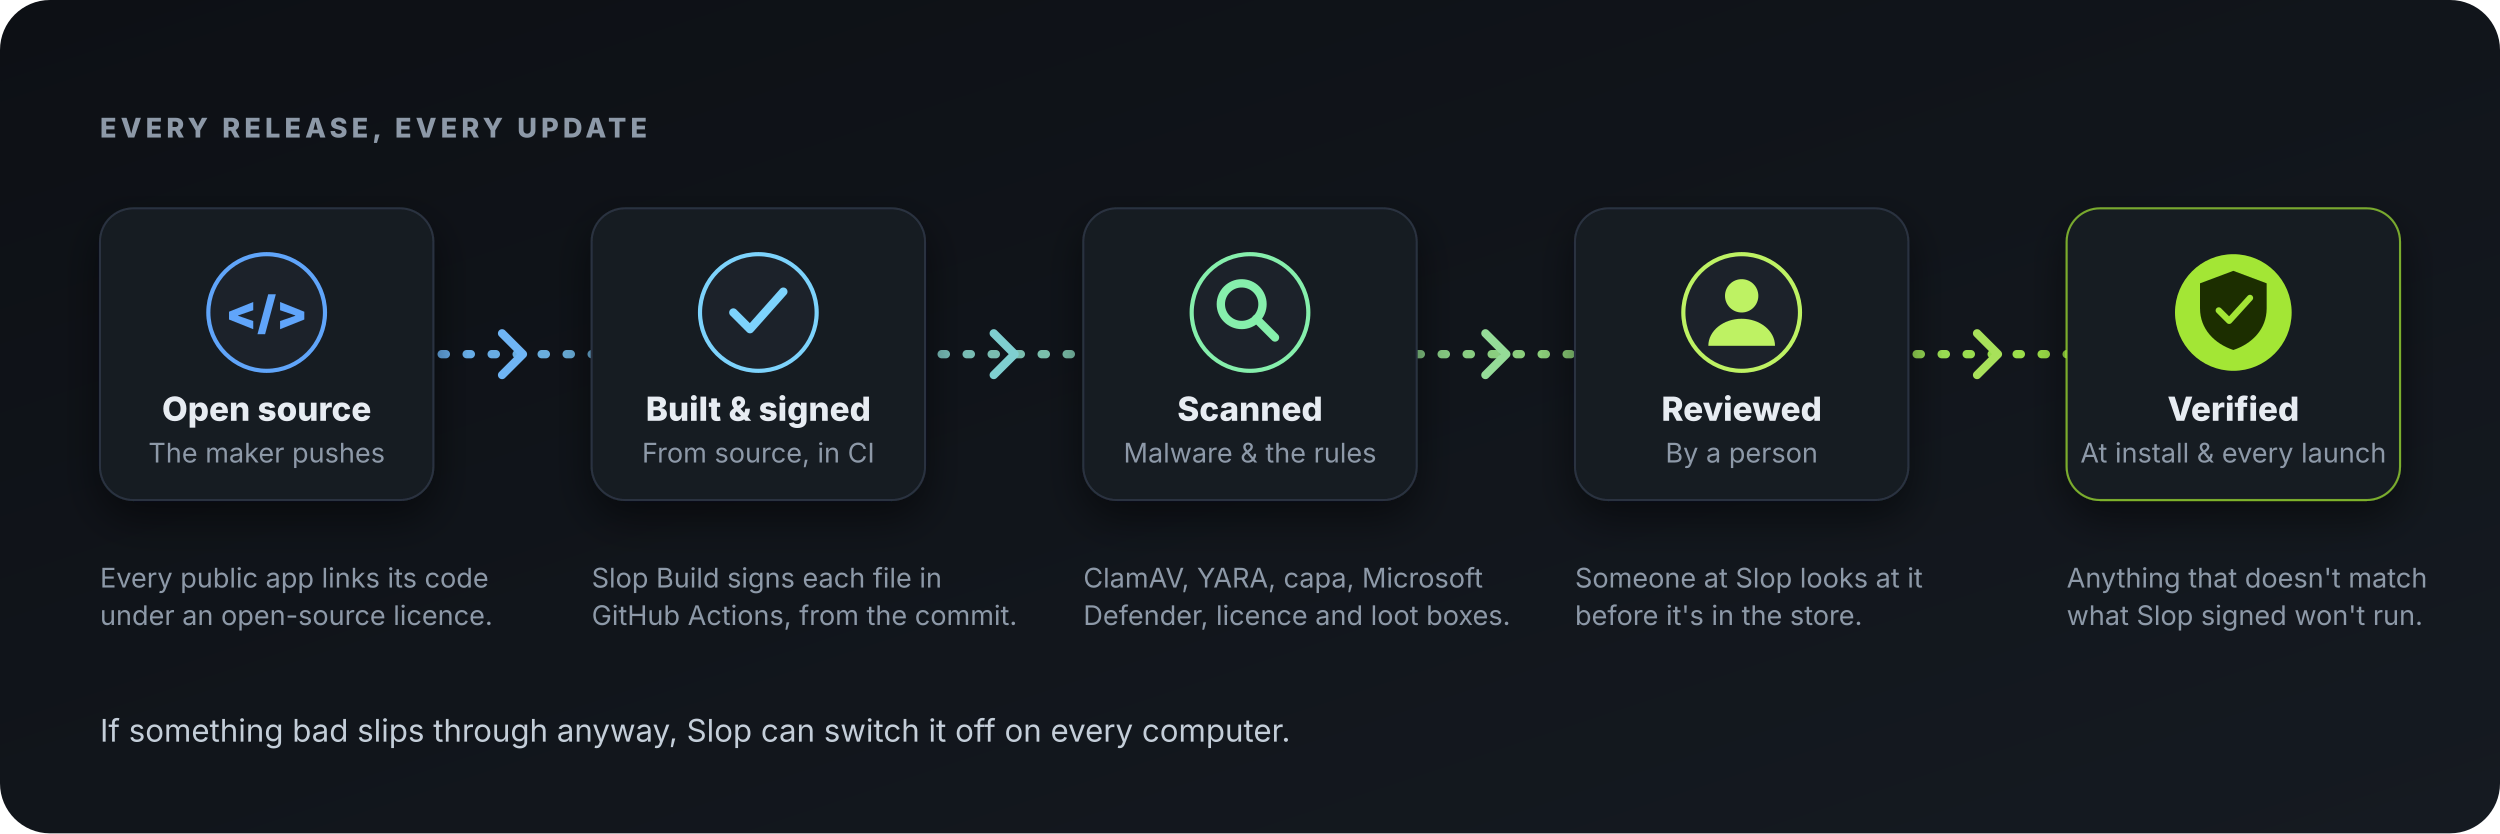
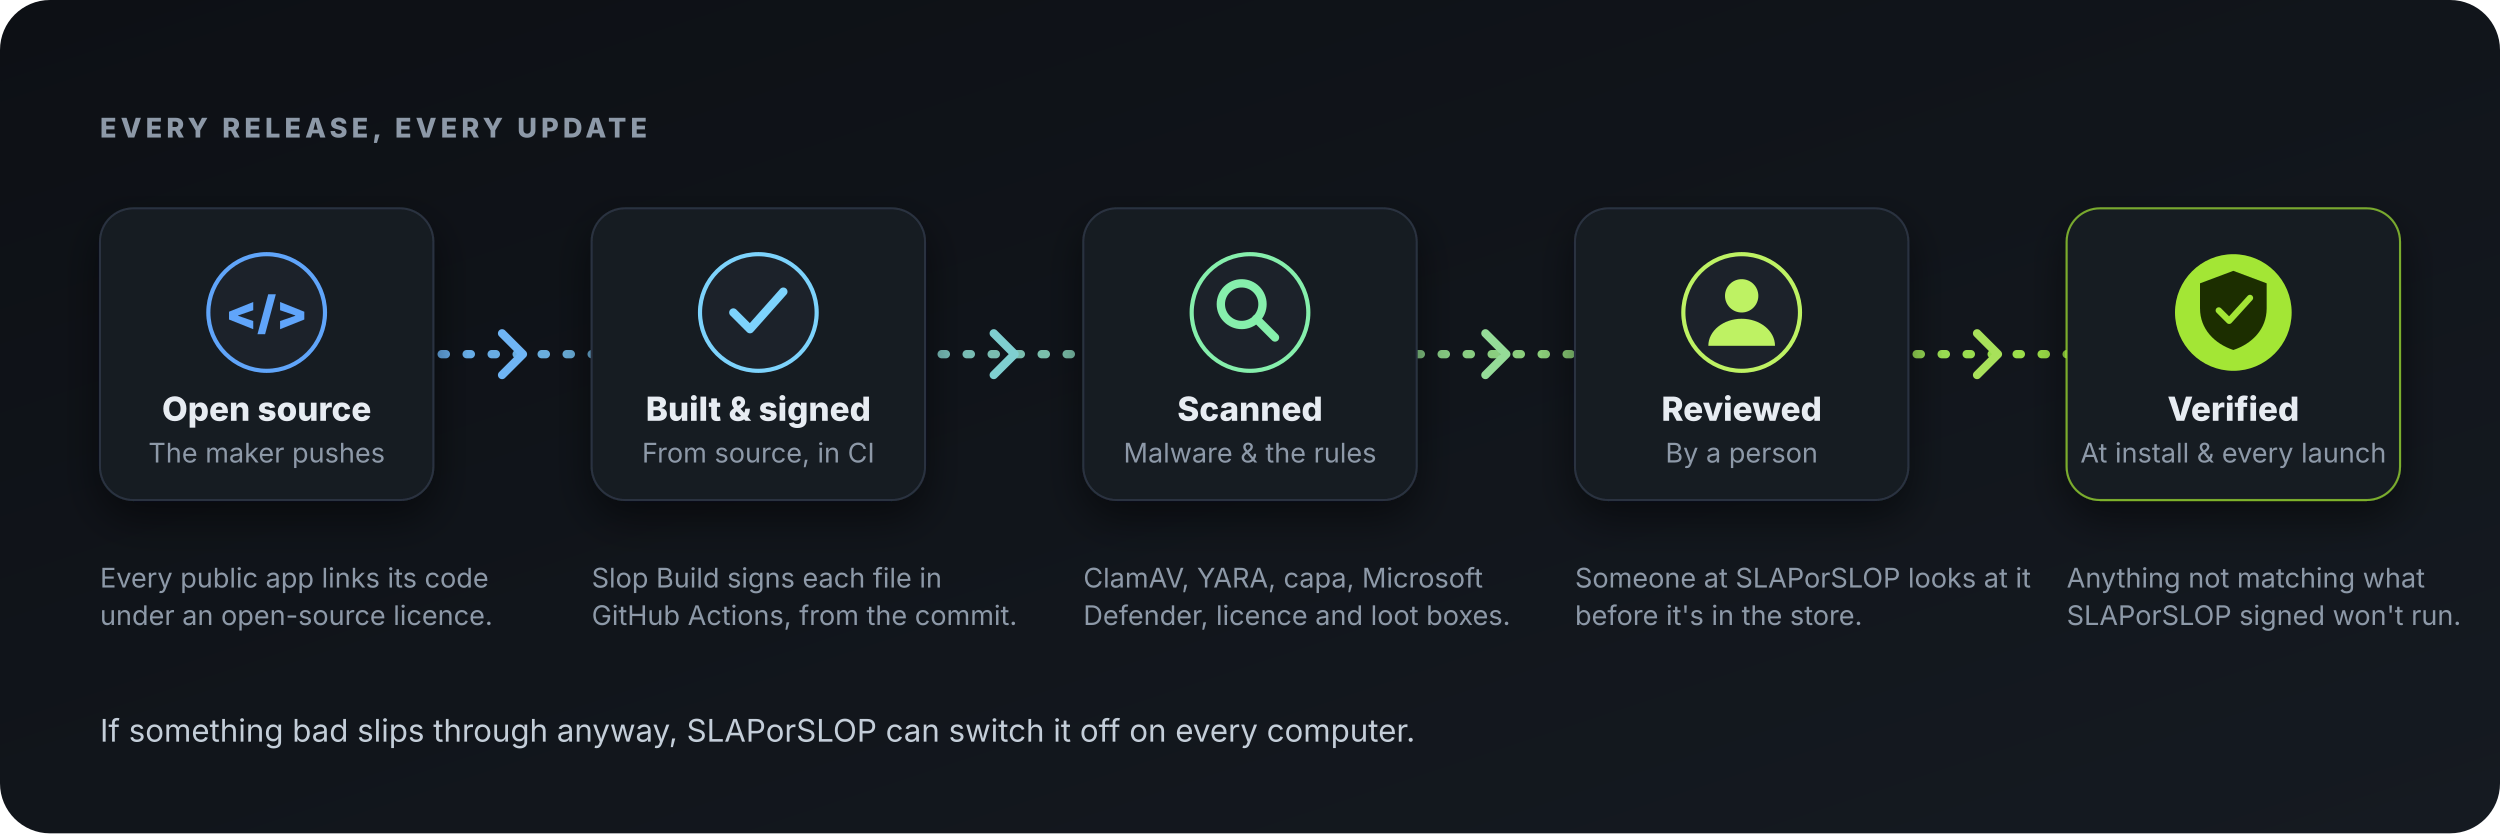
<svg xmlns="http://www.w3.org/2000/svg" viewBox="0 0 1200 400" width="1200" height="400" role="img" aria-labelledby="t d">
  <defs>
    <linearGradient id="bg" x1="0" y1="0" x2="1" y2="1">
      <stop offset="0" stop-color="#0d1015" />
      <stop offset="1" stop-color="#151a21" />
    </linearGradient>
    <linearGradient id="flow" gradientUnits="userSpaceOnUse" x1="128" y1="0" x2="1072" y2="0">
      <stop offset="0" stop-color="#60a5fa" />
      <stop offset="1" stop-color="#a3e635" />
    </linearGradient>
    <filter id="shadow" x="-10%" y="-10%" width="120%" height="140%">
      <feDropShadow dx="0" dy="8" stdDeviation="10" flood-color="#000" flood-opacity="0.5" />
    </filter>
  </defs>
  <rect width="1200" height="400" rx="24" fill="url(#bg)" />
  <g font-family="'Segoe UI', Inter, 'Helvetica Neue', Arial, sans-serif">
    <text x="48" y="66" font-size="13" font-weight="800" fill="#8d99a8" letter-spacing="2">EVERY RELEASE, EVERY UPDATE</text>
    <line x1="128" y1="170" x2="1072" y2="170" stroke="url(#flow)" stroke-width="4" stroke-dasharray="2 10" stroke-linecap="round" />
    <path d="M241 160 l10 10 l-10 10" fill="none" stroke="#6fb5f5" stroke-width="4" stroke-linecap="round" stroke-linejoin="round" />
    <path d="M477 160 l10 10 l-10 10" fill="none" stroke="#7fcfd0" stroke-width="4" stroke-linecap="round" stroke-linejoin="round" />
    <path d="M713 160 l10 10 l-10 10" fill="none" stroke="#95dc98" stroke-width="4" stroke-linecap="round" stroke-linejoin="round" />
    <path d="M949 160 l10 10 l-10 10" fill="none" stroke="#a8e15a" stroke-width="4" stroke-linecap="round" stroke-linejoin="round" />
    <g transform="translate(48 100)" filter="url(#shadow)">
      <rect width="160" height="140" rx="16" fill="#151a21" stroke="#2a333f" />
      <circle cx="80" cy="50" r="28" fill="#1c232c" stroke="#60a5fa" stroke-width="2" />
      <text x="80" y="58" font-size="22" font-weight="900" fill="#60a5fa" text-anchor="middle">&lt;/&gt;</text>
      <text x="80" y="102" font-size="16" font-weight="800" fill="#e7ecf2" text-anchor="middle">Open source</text>
      <text x="80" y="122" font-size="13" fill="#8d99a8" text-anchor="middle">The maker pushes</text>
    </g>
    <g transform="translate(284 100)" filter="url(#shadow)">
      <rect width="160" height="140" rx="16" fill="#151a21" stroke="#2a333f" />
      <circle cx="80" cy="50" r="28" fill="#1c232c" stroke="#7dd3fc" stroke-width="2" />
      <path d="M68 50 l8 8 l16 -18" fill="none" stroke="#7dd3fc" stroke-width="4" stroke-linecap="round" stroke-linejoin="round" />
      <text x="80" y="102" font-size="16" font-weight="800" fill="#e7ecf2" text-anchor="middle">Built &amp; signed</text>
      <text x="80" y="122" font-size="13" fill="#8d99a8" text-anchor="middle">From source, in CI</text>
    </g>
    <g transform="translate(520 100)" filter="url(#shadow)">
      <rect width="160" height="140" rx="16" fill="#151a21" stroke="#2a333f" />
      <circle cx="80" cy="50" r="28" fill="#1c232c" stroke="#86efac" stroke-width="2" />
      <circle cx="76" cy="46" r="10" fill="none" stroke="#86efac" stroke-width="4" />
      <line x1="83" y1="53" x2="92" y2="62" stroke="#86efac" stroke-width="4" stroke-linecap="round" />
      <text x="80" y="102" font-size="16" font-weight="800" fill="#e7ecf2" text-anchor="middle">Scanned</text>
      <text x="80" y="122" font-size="13" fill="#8d99a8" text-anchor="middle">Malware &amp; the rules</text>
    </g>
    <g transform="translate(756 100)" filter="url(#shadow)">
      <rect width="160" height="140" rx="16" fill="#151a21" stroke="#2a333f" />
      <circle cx="80" cy="50" r="28" fill="#1c232c" stroke="#bef264" stroke-width="2" />
      <circle cx="80" cy="42" r="8" fill="#bef264" />
      <path d="M64 66 a16 13 0 0 1 32 0z" fill="#bef264" />
      <text x="80" y="102" font-size="16" font-weight="800" fill="#e7ecf2" text-anchor="middle">Reviewed</text>
      <text x="80" y="122" font-size="13" fill="#8d99a8" text-anchor="middle">By a person</text>
    </g>
    <g transform="translate(992 100)" filter="url(#shadow)">
      <rect width="160" height="140" rx="16" fill="#151a21" stroke="#a3e635" stroke-opacity="0.7" />
      <circle cx="80" cy="50" r="28" fill="#a3e635" />
      <path d="M80 30 l16 6 v12 c0 10 -7 17 -16 20 c-9 -3 -16 -10 -16 -20 v-12z" fill="#1a2e05" />
      <path d="M73 49 l5 5 l10 -11" fill="none" stroke="#a3e635" stroke-width="3" stroke-linecap="round" stroke-linejoin="round" />
      <text x="80" y="102" font-size="16" font-weight="800" fill="#e7ecf2" text-anchor="middle">Verified</text>
      <text x="80" y="122" font-size="13" fill="#8d99a8" text-anchor="middle">At install &amp; every launch</text>
    </g>
    <g font-size="13" fill="#8d99a8">
      <text x="48" y="282">Every public app links its code</text>
      <text x="48" y="300">under an open-source licence.</text>
      <text x="284" y="282">Slop Build signs each file in</text>
      <text x="284" y="300">GitHub Actions, from the commit.</text>
      <text x="520" y="282">ClamAV, YARA, capa, Microsoft</text>
      <text x="520" y="300">Defender, licence and loot boxes.</text>
-       <text x="756" y="282">Someone at Slop looks at it</text>
+       <text x="756" y="282">Someone at SLAPorSLOP looks at it</text>
      <text x="756" y="300">before it's in the store.</text>
-       <text x="992" y="282">Anything that doesn't match</text>
-       <text x="992" y="300">what Slop signed won't run.</text>
+       <text x="992" y="282">Anything not matching what</text>
+       <text x="992" y="300">SLAPorSLOP signed won't run.</text>
    </g>
-     <text x="48" y="356" font-size="15" fill="#c4ced9">If something bad slips through anyway, Slop can switch it off on every computer.</text>
+     <text x="48" y="356" font-size="15" fill="#c4ced9">If something bad slips through anyway, SLAPorSLOP can switch it off on every computer.</text>
  </g>
</svg>
